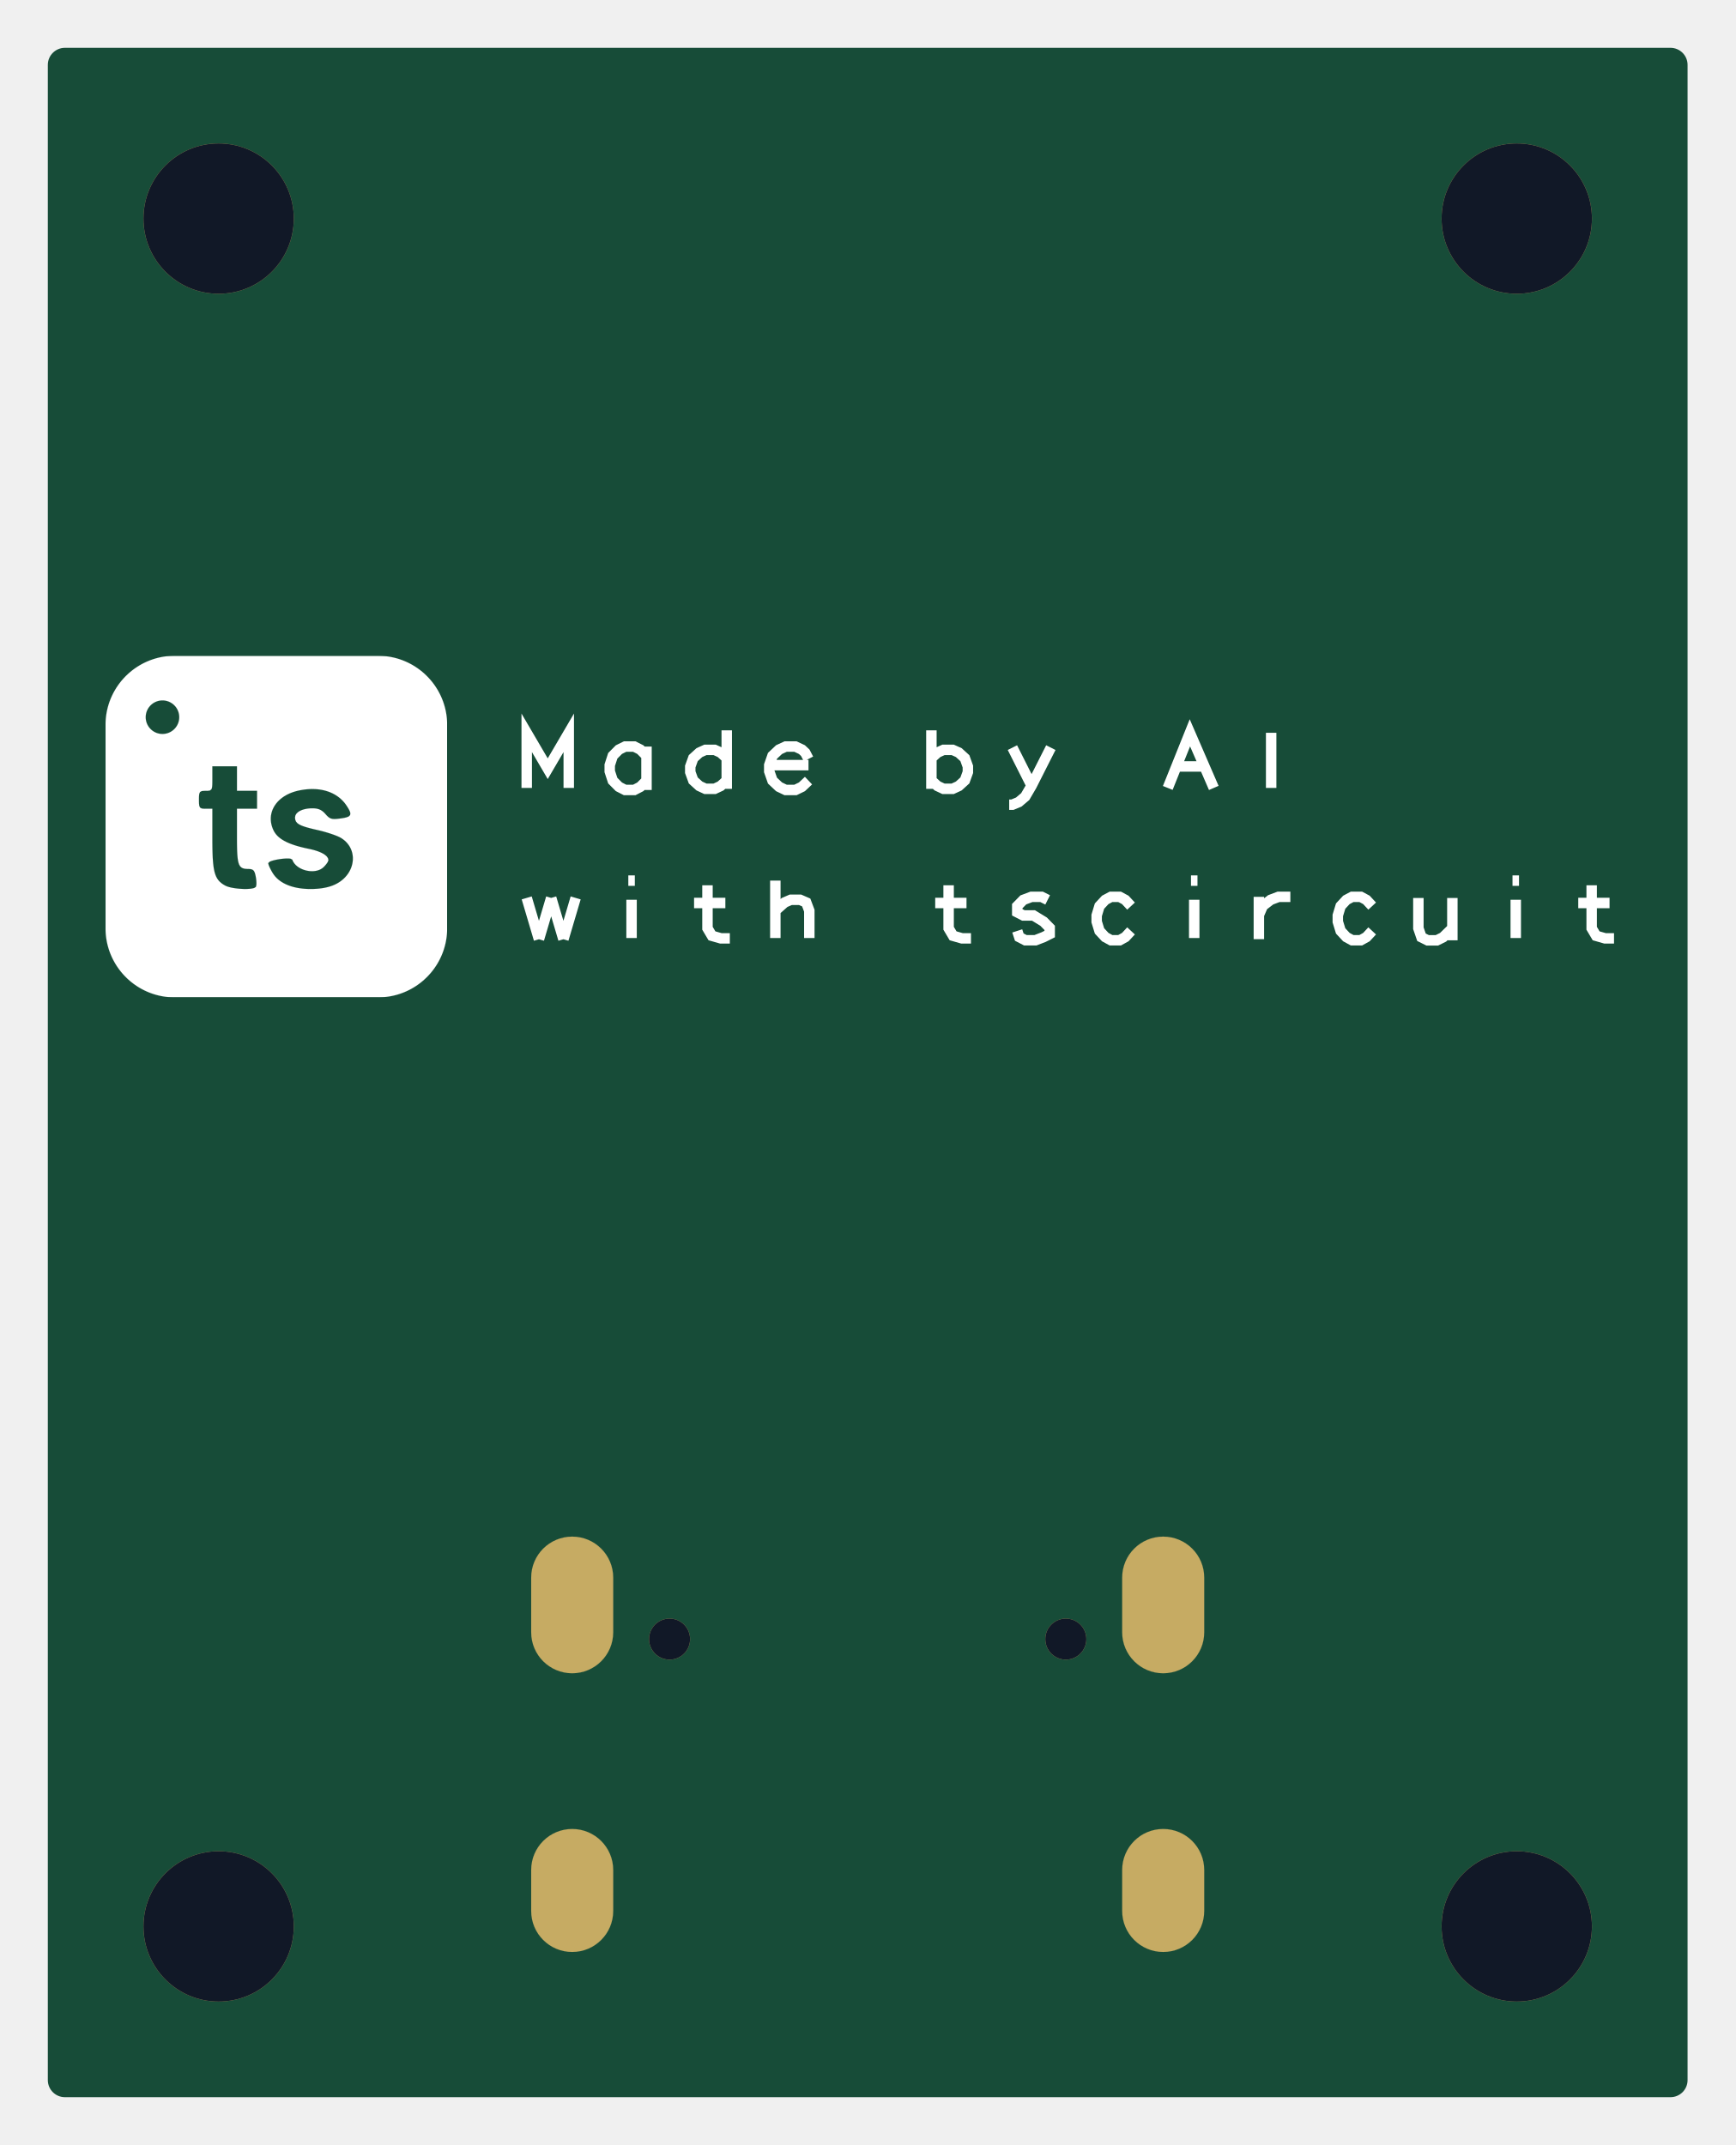
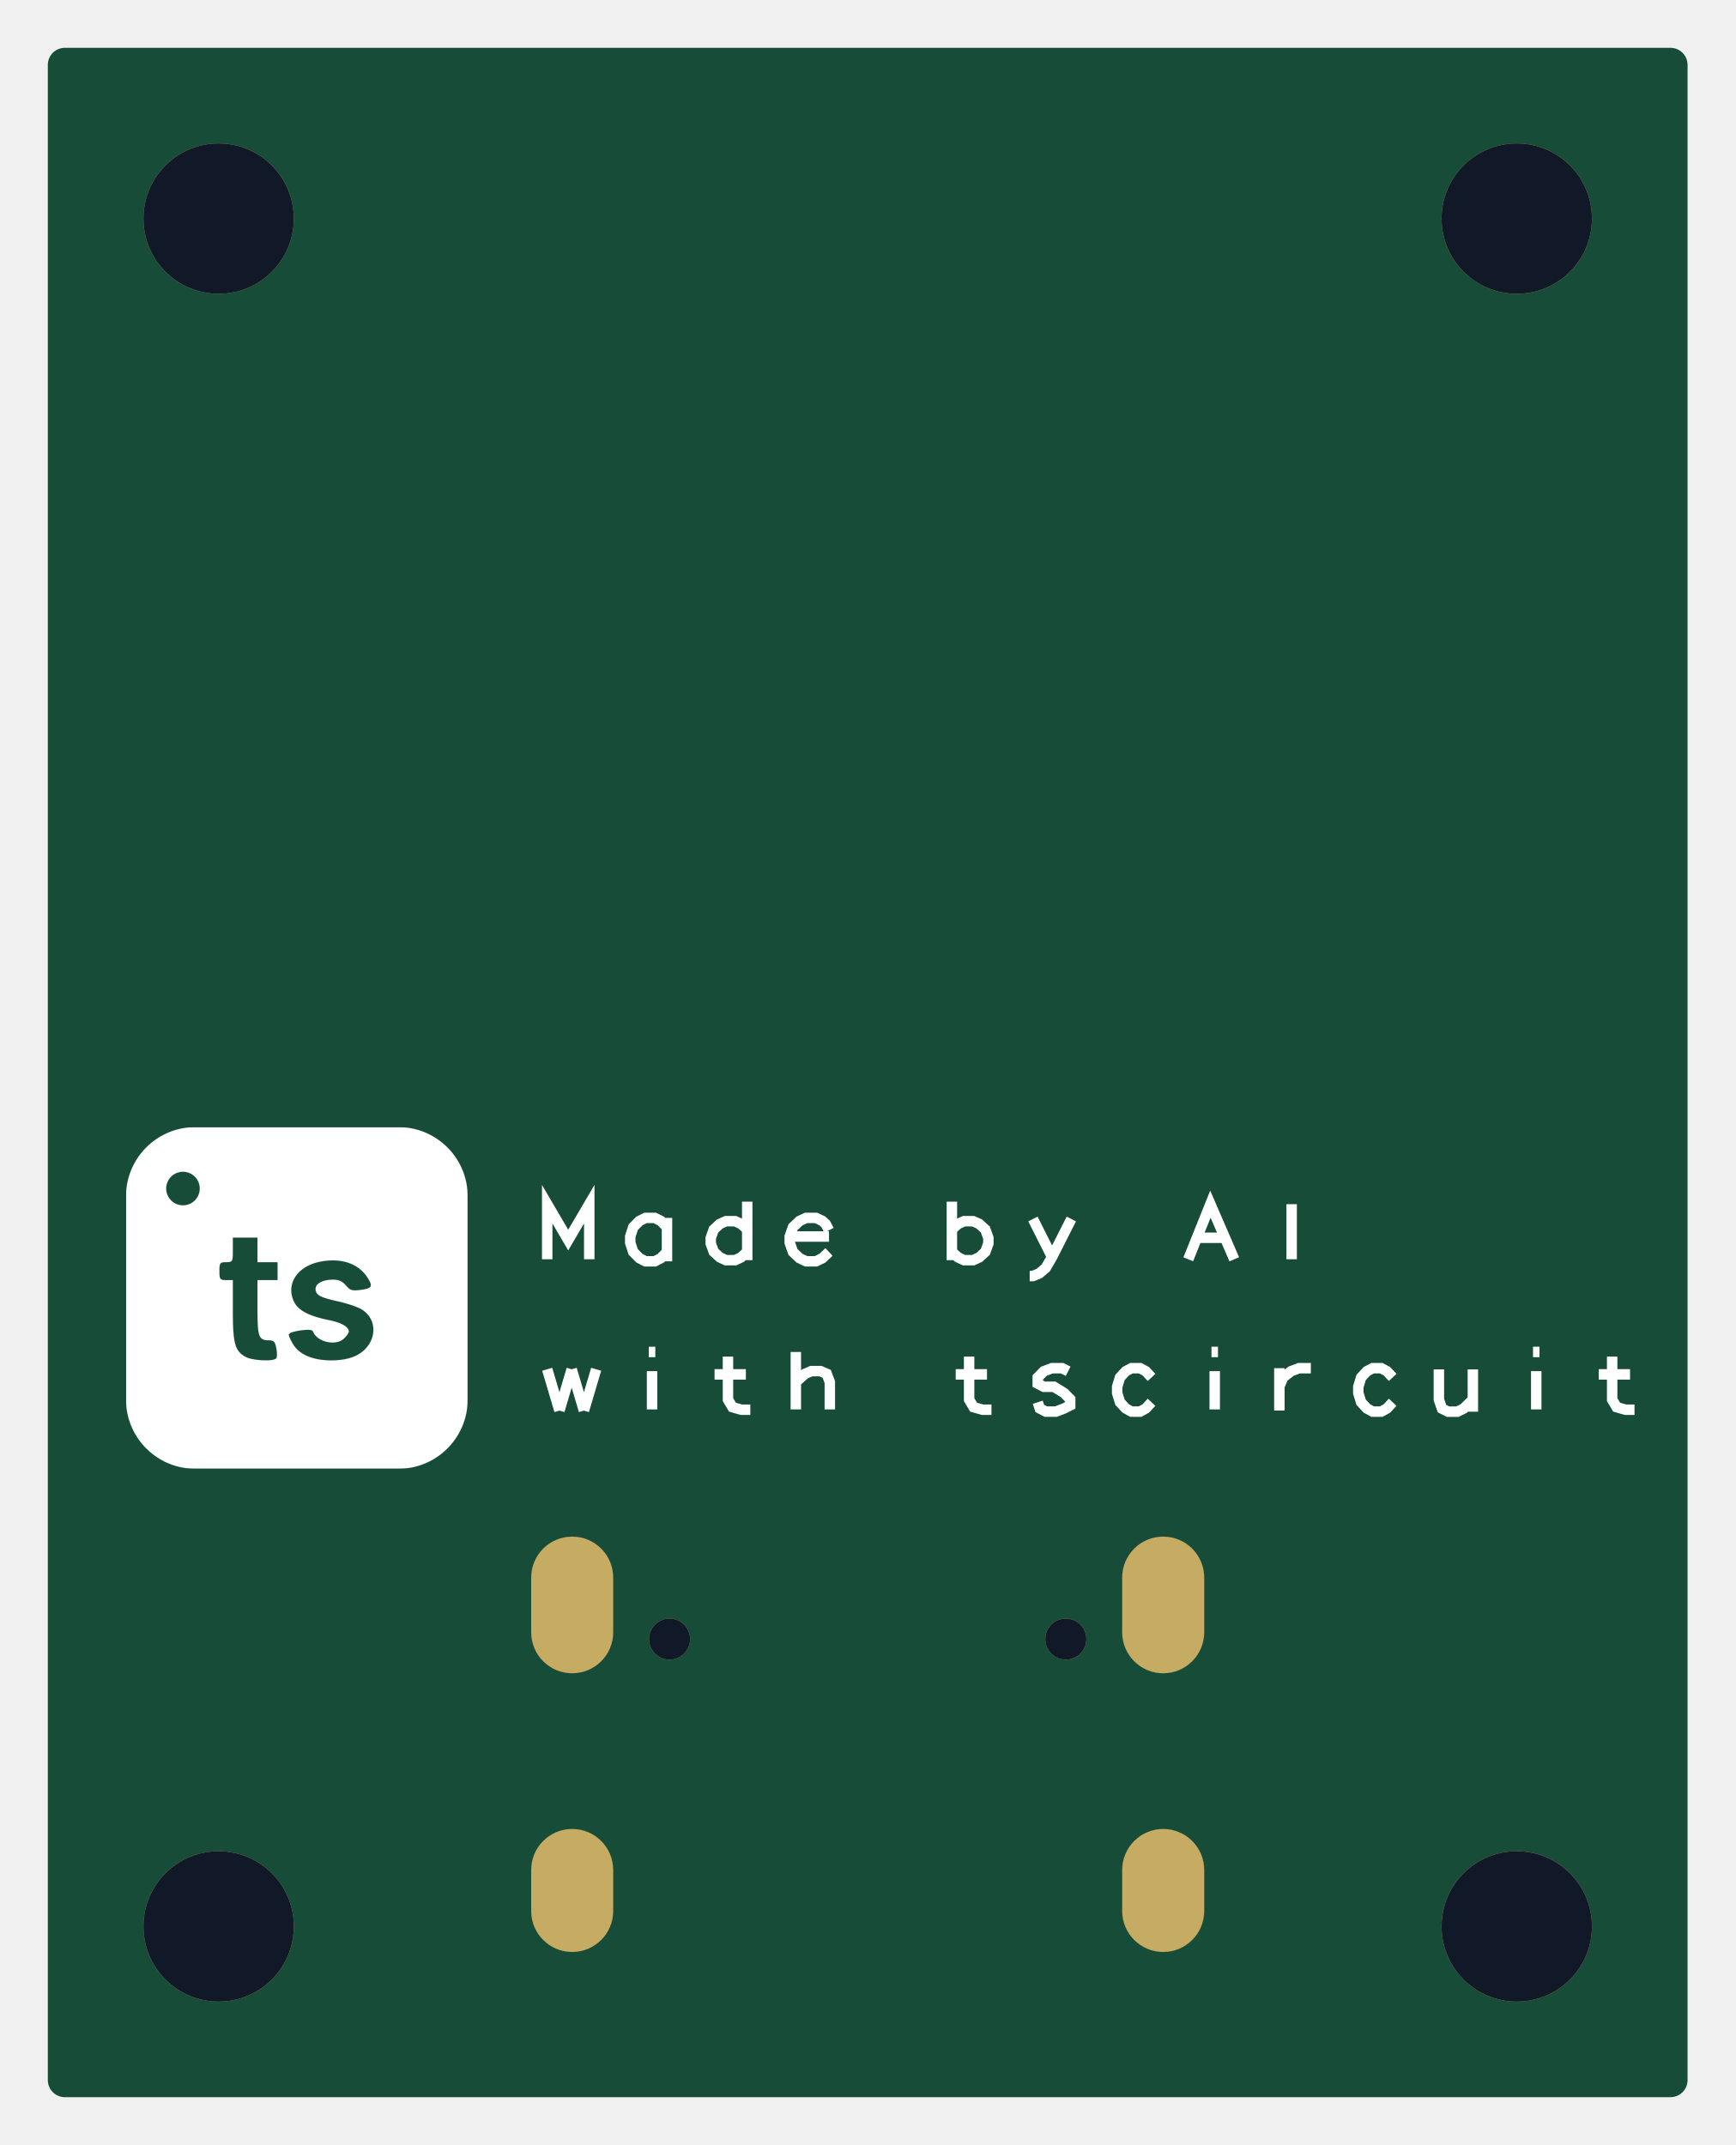
<svg xmlns="http://www.w3.org/2000/svg" xmlns:xlink="http://www.w3.org/1999/xlink" viewBox="-12700 -15700 25400 31400">
  <rect x="-12000" y="-15000" width="24000" height="30000" rx="250" fill="#174c38" />
  <g transform="scale(-1 1)">
    <g color="#c6ab63">
      <defs>
        <circle cx="0" cy="0" r="300" id="button-B_Mask-gbr_pad-11" />
        <rect x="-599.999" y="-899.998" width="1199.998" height="1799.996" rx="599.999" ry="599.999" id="button-B_Mask-gbr_pad-12" />
        <rect x="-599.999" y="-999.998" width="1199.998" height="1999.996" rx="599.999" ry="599.999" id="button-B_Mask-gbr_pad-14" />
        <circle cx="0" cy="0" r="1100" id="button-B_Mask-gbr_pad-20" />
      </defs>
-       <g transform="scale(1,-1)" fill="currentColor" stroke="currentColor">
+       <g transform="translate(0,0) scale(1,-1)" fill="currentColor" stroke="currentColor">
        <use xlink:href="#button-B_Mask-gbr_pad-11" x="-2899.918" y="-8294.433" />
        <use xlink:href="#button-B_Mask-gbr_pad-11" x="2899.918" y="-8294.433" />
        <use xlink:href="#button-B_Mask-gbr_pad-12" x="4325.112" y="-11974.131" />
        <use xlink:href="#button-B_Mask-gbr_pad-14" x="4325.112" y="-7794.307" />
        <use xlink:href="#button-B_Mask-gbr_pad-14" x="-4325.112" y="-7794.307" />
        <use xlink:href="#button-B_Mask-gbr_pad-12" x="-4325.112" y="-11974.131" />
        <use xlink:href="#button-B_Mask-gbr_pad-20" x="-9500" y="-12500" />
        <use xlink:href="#button-B_Mask-gbr_pad-20" x="-9500" y="12500" />
        <use xlink:href="#button-B_Mask-gbr_pad-20" x="9500" y="-12500" />
        <use xlink:href="#button-B_Mask-gbr_pad-20" x="9500" y="12500" />
      </g>
    </g>
    <g color="white">
      <defs>
        <mask id="button-B_SilkScreen-gbr_clear-1" fill="#000" stroke="#000">
          <g>
-             <rect x="6155.4" y="1100" width="5000" height="5000" fill="#fff" />
-             <path d="M 10567.165 5201.307 10566.64 5217.337 10565.068 5233.299 10562.455 5249.123 10558.813 5264.743 10554.157 5280.091 10548.508 5295.102 10541.888 5309.711 10534.328 5323.856 10525.858 5337.476 10516.516 5350.513 10506.341 5362.912 10495.377 5374.618 10483.671 5385.582 10471.273 5395.757 10458.236 5405.099 10444.616 5413.568 10430.471 5421.129 10415.862 5427.748 10400.851 5433.398 10385.503 5438.054 10369.883 5441.696 10354.058 5444.308 10338.097 5445.88 10322.067 5446.405 10306.036 5445.88 10290.075 5444.308 10274.25 5441.696 10258.631 5438.054 10243.282 5433.398 10228.272 5427.748 10213.663 5421.129 10199.518 5413.568 10185.897 5405.099 10172.86 5395.757 10160.462 5385.582 10148.756 5374.618 10137.792 5362.912 10127.617 5350.513 10118.275 5337.476 10109.806 5323.856 10102.245 5309.711 10095.626 5295.102 10089.976 5280.091 10085.32 5264.743 10081.678 5249.123 10079.065 5233.299 10077.493 5217.337 10076.969 5201.307 10077.493 5185.277 10079.065 5169.315 10081.678 5153.491 10085.32 5137.871 10089.976 5122.523 10095.626 5107.512 10102.245 5092.903 10109.806 5078.758 10118.275 5065.138 10127.617 5052.101 10137.792 5039.703 10148.756 5027.997 10160.462 5017.033 10172.86 5006.858 10185.897 4997.516 10199.518 4989.046 10213.663 4981.485 10228.272 4974.866 10243.282 4969.216 10258.631 4964.561 10274.25 4960.919 10290.075 4958.306 10306.036 4956.734 10322.067 4956.209 10338.097 4956.734 10354.058 4958.306 10369.883 4960.919 10385.503 4964.561 10400.851 4969.216 10415.862 4974.866 10430.471 4981.485 10444.616 4989.046 10458.236 4997.516 10471.273 5006.858 10483.671 5017.033 10495.377 5027.997 10506.341 5039.703 10516.516 5052.101 10525.858 5065.138 10534.328 5078.758 10541.888 5092.903 10548.508 5107.512 10554.157 5122.523 10558.813 5137.871 10562.455 5153.491 10565.068 5169.315 10566.64 5185.277 10567.165 5201.307" />
-             <path d="M 9787.675 3992.245 9787.507 4021.216 9786.56 4050.17 9783.266 4078.932 9772.203 4105.385 9747.341 4119.195 9718.598 4122.495 9689.632 4122.964 9658.233 4123.362 9627.211 4127.643 9603.705 4147.085 9595.419 4177.227 9592.774 4208.509 9591.883 4239.899 9591.631 4271.302 9591.596 4302.706 9591.596 4482.441 9232.119 4482.441 9232.119 4122.964 8938.001 4122.964 8938.001 3861.526 9232.119 3861.526 9232.119 3459.569 9232.086 3427.381 9231.973 3395.193 9231.752 3363.006 9231.389 3330.821 9230.837 3298.638 9230.034 3266.46 9228.894 3234.293 9227.295 3202.145 9225.057 3170.036 9221.901 3138.005 9217.378 3106.14 9210.706 3074.662 9200.464 3044.18 9184.222 3016.504 9159.893 2995.725 9129.841 2984.527 9097.985 2980.143 9065.818 2979.173 9035.528 2977.742 9006.302 2970.13 8983.664 2950.474 8970.65 2923.169 8962.526 2893.95 8956.393 2864.239 8951.689 2834.881 8948.515 2805.319 8947.027 2775.626 8947.897 2745.917 8954.688 2717.19 8980.238 2701.06 9010.088 2693.78 9040.574 2689.769 9071.253 2687.64 9101.996 2686.839 9132.75 2687.096 9163.482 2688.271 9194.17 2690.299 9224.791 2693.165 9255.318 2696.905 9285.711 2701.606 9315.908 2707.431 9345.796 2714.67 9375.135 2723.869 9403.276 2736.209 9431.341 2752.578 9458.033 2771.093 9482.638 2792.293 9504.379 2816.413 9522.72 2843.21 9537.608 2872.075 9549.415 2902.338 9558.691 2933.475 9565.976 2965.14 9571.714 2997.123 9576.252 3029.299 9579.851 3061.595 9582.709 3093.965 9584.975 3126.382 9586.766 3158.828 9588.169 3191.294 9589.255 3223.772 9590.081 3256.258 9590.69 3288.748 9591.119 3321.242 9591.397 3353.737 9591.549 3386.233 9591.596 3418.729 9591.596 3861.526 9689.632 3861.526 9718.598 3861.995 9747.341 3865.295 9772.202 3879.106 9783.266 3905.559 9786.56 3934.32 9787.507 3963.274 9787.675 3992.245" />
-             <path d="M 8774.482 3064.833 8753.117 3085.444 8724.39 3096.933 8694.676 3105.626 8664.539 3112.73 8634.151 3118.676 8603.588 3123.641 8572.888 3127.674 8542.074 3130.716 8511.167 3132.577 8480.209 3132.796 8449.39 3130.063 8422.825 3116.644 8410.05 3087.353 8392.542 3060.61 8371.247 3036.762 8347.03 3015.879 8320.589 2997.886 8292.455 2982.669 8263.03 2970.127 8232.622 2960.198 8201.484 2952.875 8169.838 2948.209 8137.907 2946.319 8105.94 2947.397 8074.25 2951.711 8043.26 2959.598 8013.56 2971.434 7985.951 2987.542 7961.429 3008.033 7940.478 3030.417 7921.061 3054.145 7903.716 3079.416 7892.253 3107.556 7899.725 3138.178 7918.056 3164.024 7941.843 3185.068 7968.398 3202.532 7996.526 3217.35 8025.639 3230.133 8055.418 3241.283 8085.67 3251.079 8116.272 3259.721 8147.142 3267.354 8178.22 3274.092 8209.4 3280.602 8240.496 3287.498 8271.494 3294.822 8302.376 3302.624 8333.117 3310.96 8363.689 3319.899 8394.053 3329.518 8424.162 3339.908 8453.953 3351.176 8483.345 3363.447 8512.23 3376.866 8540.466 3391.598 8567.867 3407.829 8594.187 3425.757 8619.114 3445.574 8642.263 3467.436 8663.201 3491.422 8681.492 3517.479 8696.782 3545.402 8709.446 3574.591 8719.909 3604.64 8727.974 3635.417 8733.467 3666.754 8736.238 3698.449 8736.181 3730.263 8733.243 3761.941 8727.425 3793.218 8718.789 3823.838 8707.448 3853.563 8693.557 3882.185 8677.3 3909.535 8658.882 3935.478 8638.509 3959.919 8616.391 3982.792 8592.725 4004.061 8567.699 4023.712 8541.485 4041.749 8514.24 4058.189 8486.106 4073.058 8457.213 4086.392 8427.676 4098.231 8397.596 4108.616 8367.066 4117.593 8336.168 4125.209 8305.209 4131.661 8274.069 4137.174 8242.771 4141.708 8211.342 4145.217 8179.812 4147.654 8148.216 4148.97 8116.592 4149.116 8084.987 4148.038 8053.451 4145.684 8022.044 4142 7990.829 4136.933 7959.882 4130.432 7929.284 4122.448 7899.126 4112.937 7869.506 4101.864 7840.532 4089.199 7812.315 4074.925 7784.974 4059.039 7758.628 4041.554 7733.393 4022.499 7709.385 4001.922 7686.706 3979.887 7665.449 3956.477 7645.692 3931.789 7627.492 3905.931 7611.08 3880.407 7595.579 3854.321 7581.897 3827.247 7572.542 3798.452 7575.569 3768.785 7597.05 3748 7625.093 3736.559 7654.522 3729.192 7684.37 3723.732 7714.387 3719.278 7745.076 3715.317 7775.86 3712.194 7806.766 3710.858 7837.579 3713.27 7867.025 3722.457 7892.948 3739.215 7915.442 3760.435 7936.109 3783.461 7957.23 3806.02 7980.625 3826.197 8006.606 3842.892 8034.929 3855.195 8064.819 3862.981 8095.462 3866.944 8126.348 3868.062 8157.953 3867.183 8189.451 3864.445 8220.702 3859.657 8251.509 3852.56 8281.573 3842.795 8310.404 3829.854 8337.137 3813.028 8360.146 3791.434 8376.492 3764.521 8382.449 3733.66 8379.456 3702.643 8368.101 3673.716 8347.912 3650.062 8322.467 3632.052 8294.634 3617.942 8265.682 3606.274 8236.143 3596.172 8206.265 3587.118 8176.174 3578.794 8145.944 3570.994 8115.616 3563.58 8085.22 3556.453 8054.773 3549.546 8025.176 3542.654 7995.694 3535.287 7966.324 3527.484 7937.067 3519.267 7907.928 3510.644 7878.914 3501.609 7850.04 3492.135 7821.329 3482.176 7792.824 3471.645 7764.599 3460.387 7736.814 3448.086 7709.942 3433.922 7683.401 3416.408 7658.339 3396.839 7635.007 3375.237 7613.658 3351.674 7594.534 3326.274 7577.849 3299.209 7563.782 3270.695 7552.468 3240.981 7543.992 3210.337 7538.393 3179.039 7535.666 3147.36 7535.774 3115.564 7538.648 3083.898 7544.201 3052.59 7552.33 3021.849 7562.92 2991.866 7575.847 2962.814 7590.98 2934.847 7608.185 2908.104 7627.321 2882.707 7648.244 2858.761 7670.808 2836.352 7694.863 2815.553 7720.26 2796.416 7746.852 2778.976 7774.495 2763.252 7803.047 2749.248 7833.152 2736.706 7863.935 2725.928 7895.232 2716.749 7926.919 2709.019 7958.9 2702.609 7991.099 2697.406 8023.459 2693.314 8055.932 2690.246 8088.481 2688.13 8121.075 2686.902 8153.691 2686.503 8185.111 2686.903 8216.509 2688.13 8247.861 2690.231 8279.138 2693.256 8310.304 2697.257 8341.32 2702.294 8372.136 2708.431 8402.697 2715.736 8432.933 2724.283 8462.765 2734.148 8492.097 2745.412 8520.815 2758.158 8548.788 2772.464 8575.862 2788.407 8601.86 2806.047 8626.586 2825.428 8649.827 2846.566 8671.361 2869.44 8690.968 2893.984 8708.449 2920.085 8724.603 2947.695 8739.77 2975.86 8753.837 3004.589 8766.334 3034.03 8774.482 3064.833" />
+             <rect x="5855.4" y="800" width="5000" height="5000" fill="#fff" />
+             <path d="M 10267.165 4901.307 10266.64 4917.337 10265.068 4933.299 10262.455 4949.123 10258.813 4964.743 10254.157 4980.091 10248.508 4995.102 10241.888 5009.711 10234.328 5023.856 10225.858 5037.476 10216.516 5050.513 10206.341 5062.912 10195.377 5074.618 10183.671 5085.582 10171.273 5095.757 10158.236 5105.099 10144.616 5113.568 10130.471 5121.129 10115.862 5127.748 10100.851 5133.398 10085.503 5138.054 10069.883 5141.696 10054.058 5144.308 10038.097 5145.88 10022.067 5146.405 10006.036 5145.88 9990.075 5144.308 9974.25 5141.696 9958.631 5138.054 9943.282 5133.398 9928.272 5127.748 9913.663 5121.129 9899.518 5113.568 9885.897 5105.099 9872.86 5095.757 9860.462 5085.582 9848.756 5074.618 9837.792 5062.912 9827.617 5050.513 9818.275 5037.476 9809.806 5023.856 9802.245 5009.711 9795.626 4995.102 9789.976 4980.091 9785.32 4964.743 9781.678 4949.123 9779.065 4933.299 9777.493 4917.337 9776.969 4901.307 9777.493 4885.277 9779.065 4869.315 9781.678 4853.491 9785.32 4837.871 9789.976 4822.523 9795.626 4807.512 9802.245 4792.903 9809.806 4778.758 9818.275 4765.138 9827.617 4752.101 9837.792 4739.703 9848.756 4727.997 9860.462 4717.033 9872.86 4706.858 9885.897 4697.516 9899.518 4689.046 9913.663 4681.485 9928.272 4674.866 9943.282 4669.216 9958.631 4664.561 9974.25 4660.919 9990.075 4658.306 10006.036 4656.734 10022.067 4656.209 10038.097 4656.734 10054.058 4658.306 10069.883 4660.919 10085.503 4664.561 10100.851 4669.216 10115.862 4674.866 10130.471 4681.485 10144.616 4689.046 10158.236 4697.516 10171.273 4706.858 10183.671 4717.033 10195.377 4727.997 10206.341 4739.703 10216.516 4752.101 10225.858 4765.138 10234.328 4778.758 10241.888 4792.903 10248.508 4807.512 10254.157 4822.523 10258.813 4837.871 10262.455 4853.491 10265.068 4869.315 10266.64 4885.277 10267.165 4901.307" />
+             <path d="M 9487.675 3692.245 9487.507 3721.216 9486.56 3750.17 9483.266 3778.932 9472.203 3805.385 9447.341 3819.195 9418.598 3822.495 9389.632 3822.964 9358.233 3823.362 9327.211 3827.643 9303.705 3847.085 9295.419 3877.227 9292.774 3908.509 9291.883 3939.899 9291.631 3971.302 9291.596 4002.706 9291.596 4182.441 8932.119 4182.441 8932.119 3822.964 8638.001 3822.964 8638.001 3561.526 8932.119 3561.526 8932.119 3159.569 8932.086 3127.381 8931.973 3095.193 8931.752 3063.006 8931.389 3030.821 8930.837 2998.638 8930.034 2966.46 8928.894 2934.293 8927.295 2902.145 8925.057 2870.036 8921.901 2838.005 8917.378 2806.14 8910.706 2774.662 8900.464 2744.18 8884.222 2716.504 8859.893 2695.725 8829.841 2684.527 8797.985 2680.143 8765.818 2679.173 8735.528 2677.742 8706.302 2670.13 8683.664 2650.474 8670.65 2623.169 8662.526 2593.95 8656.393 2564.239 8651.689 2534.881 8648.515 2505.319 8647.027 2475.626 8647.897 2445.917 8654.688 2417.19 8680.238 2401.06 8710.088 2393.78 8740.574 2389.769 8771.253 2387.64 8801.996 2386.839 8832.75 2387.096 8863.482 2388.271 8894.17 2390.299 8924.791 2393.165 8955.318 2396.905 8985.711 2401.606 9015.908 2407.431 9045.796 2414.67 9075.135 2423.869 9103.276 2436.209 9131.341 2452.578 9158.033 2471.093 9182.638 2492.293 9204.379 2516.413 9222.72 2543.21 9237.608 2572.075 9249.415 2602.338 9258.691 2633.475 9265.976 2665.14 9271.714 2697.123 9276.252 2729.299 9279.851 2761.595 9282.709 2793.965 9284.975 2826.382 9286.766 2858.828 9288.169 2891.294 9289.255 2923.772 9290.081 2956.258 9290.69 2988.748 9291.119 3021.242 9291.397 3053.737 9291.549 3086.233 9291.596 3118.729 9291.596 3561.526 9389.632 3561.526 9418.598 3561.995 9447.341 3565.295 9472.202 3579.106 9483.266 3605.559 9486.56 3634.32 9487.507 3663.274 9487.675 3692.245" />
+             <path d="M 8474.482 2764.833 8453.117 2785.444 8424.39 2796.933 8394.676 2805.626 8364.539 2812.73 8334.151 2818.676 8303.588 2823.641 8272.888 2827.674 8242.074 2830.716 8211.167 2832.577 8180.209 2832.796 8149.39 2830.063 8122.825 2816.644 8110.05 2787.353 8092.542 2760.61 8071.247 2736.762 8047.03 2715.879 8020.589 2697.886 7992.455 2682.669 7963.03 2670.127 7932.622 2660.198 7901.484 2652.875 7869.838 2648.209 7837.907 2646.319 7805.94 2647.397 7774.25 2651.711 7743.26 2659.598 7713.56 2671.434 7685.951 2687.542 7661.429 2708.033 7640.478 2730.417 7621.061 2754.145 7603.716 2779.416 7592.253 2807.556 7599.725 2838.178 7618.056 2864.024 7641.843 2885.068 7668.398 2902.532 7696.526 2917.35 7725.639 2930.133 7755.418 2941.283 7785.67 2951.079 7816.272 2959.721 7847.142 2967.354 7878.22 2974.092 7909.4 2980.602 7940.496 2987.498 7971.494 2994.822 8002.376 3002.624 8033.117 3010.96 8063.689 3019.899 8094.053 3029.518 8124.162 3039.908 8153.953 3051.176 8183.345 3063.447 8212.23 3076.866 8240.466 3091.598 8267.867 3107.829 8294.187 3125.757 8319.114 3145.574 8342.263 3167.436 8363.201 3191.422 8381.492 3217.479 8396.782 3245.402 8409.446 3274.591 8419.909 3304.64 8427.974 3335.417 8433.467 3366.754 8436.238 3398.449 8436.181 3430.263 8433.243 3461.941 8427.425 3493.218 8418.789 3523.838 8407.448 3553.563 8393.557 3582.185 8377.3 3609.535 8358.882 3635.478 8338.509 3659.919 8316.391 3682.792 8292.725 3704.061 8267.699 3723.712 8241.485 3741.749 8214.24 3758.189 8186.106 3773.058 8157.213 3786.392 8127.676 3798.231 8097.596 3808.616 8067.066 3817.593 8036.168 3825.209 8005.209 3831.661 7974.069 3837.174 7942.771 3841.708 7911.342 3845.217 7879.812 3847.654 7848.216 3848.97 7816.592 3849.116 7784.987 3848.038 7753.451 3845.684 7722.044 3842 7690.829 3836.933 7659.882 3830.432 7629.284 3822.448 7599.126 3812.937 7569.506 3801.864 7540.532 3789.199 7512.315 3774.925 7484.974 3759.039 7458.628 3741.554 7433.393 3722.499 7409.385 3701.922 7386.706 3679.887 7365.449 3656.477 7345.692 3631.789 7327.492 3605.931 7311.08 3580.407 7295.579 3554.321 7281.897 3527.247 7272.542 3498.452 7275.569 3468.785 7297.05 3448 7325.093 3436.559 7354.522 3429.192 7384.37 3423.732 7414.387 3419.278 7445.076 3415.317 7475.86 3412.194 7506.766 3410.858 7537.579 3413.27 7567.025 3422.457 7592.948 3439.215 7615.442 3460.435 7636.109 3483.461 7657.23 3506.02 7680.625 3526.197 7706.606 3542.892 7734.929 3555.195 7764.819 3562.981 7795.462 3566.944 7826.348 3568.062 7857.953 3567.183 7889.451 3564.445 7920.702 3559.657 7951.509 3552.56 7981.573 3542.795 8010.404 3529.854 8037.137 3513.028 8060.146 3491.434 8076.492 3464.521 8082.449 3433.66 8079.456 3402.643 8068.101 3373.716 8047.912 3350.062 8022.467 3332.052 7994.634 3317.942 7965.682 3306.274 7936.143 3296.172 7906.265 3287.118 7876.174 3278.794 7845.944 3270.994 7815.616 3263.58 7785.22 3256.453 7754.773 3249.546 7725.176 3242.654 7695.694 3235.287 7666.324 3227.484 7637.067 3219.267 7607.928 3210.644 7578.914 3201.609 7550.04 3192.135 7521.329 3182.176 7492.824 3171.645 7464.599 3160.387 7436.814 3148.086 7409.942 3133.922 7383.401 3116.408 7358.339 3096.839 7335.007 3075.237 7313.658 3051.674 7294.534 3026.274 7277.849 2999.209 7263.782 2970.695 7252.468 2940.981 7243.992 2910.337 7238.393 2879.039 7235.666 2847.36 7235.774 2815.564 7238.648 2783.898 7244.201 2752.59 7252.33 2721.849 7262.92 2691.866 7275.847 2662.814 7290.98 2634.847 7308.185 2608.104 7327.321 2582.707 7348.244 2558.761 7370.808 2536.352 7394.863 2515.553 7420.26 2496.416 7446.852 2478.976 7474.495 2463.252 7503.047 2449.248 7533.152 2436.706 7563.935 2425.928 7595.232 2416.749 7626.919 2409.019 7658.9 2402.609 7691.099 2397.406 7723.459 2393.314 7755.932 2390.246 7788.481 2388.13 7821.075 2386.902 7853.691 2386.503 7885.111 2386.903 7916.509 2388.13 7947.861 2390.231 7979.138 2393.256 8010.304 2397.257 8041.32 2402.294 8072.136 2408.431 8102.697 2415.736 8132.933 2424.283 8162.765 2434.148 8192.097 2445.412 8220.815 2458.158 8248.788 2472.464 8275.862 2488.407 8301.86 2506.047 8326.586 2525.428 8349.827 2546.566 8371.361 2569.44 8390.968 2593.984 8408.449 2620.085 8424.603 2647.695 8439.77 2675.86 8453.837 2704.589 8466.334 2734.03 8474.482 2764.833" />
          </g>
        </mask>
      </defs>
-       <g transform="scale(1,-1)" fill="currentColor" stroke="currentColor">
+       <g transform="translate(0,6600) scale(1,-1)" fill="currentColor" stroke="currentColor">
        <g mask="url(#button-B_SilkScreen-gbr_clear-1)">
-           <path d="M 11155.4 5086.928 11154.889 5119.403 11153.353 5151.846 11150.788 5184.224 11147.191 5216.504 11142.562 5248.651 11136.901 5280.634 11130.214 5312.417 11122.505 5343.968 11113.781 5375.254 11104.051 5406.241 11093.324 5436.898 11081.613 5467.193 11068.931 5497.093 11055.291 5526.57 11040.709 5555.592 11025.202 5584.13 11008.787 5612.156 10991.481 5639.641 10973.305 5666.557 10954.277 5692.879 10934.418 5718.58 10913.749 5743.634 10892.292 5768.017 10870.069 5791.703 10847.103 5814.669 10823.417 5836.892 10799.034 5858.349 10773.98 5879.018 10748.279 5898.877 10721.957 5917.905 10695.041 5936.081 10667.556 5953.387 10639.53 5969.802 10610.992 5985.309 10581.97 5999.891 10552.493 6013.531 10522.593 6026.213 10492.298 6037.924 10461.641 6048.651 10430.654 6058.381 10399.368 6067.105 10367.817 6074.814 10336.034 6081.501 10304.051 6087.162 10271.904 6091.791 10239.624 6095.388 10207.246 6097.953 10174.803 6099.489 10142.328 6100 7168.472 6100 7135.997 6099.489 7103.554 6097.954 7071.176 6095.388 7038.896 6091.791 7006.749 6087.162 6974.766 6081.502 6942.983 6074.815 6911.432 6067.106 6880.146 6058.382 6849.158 6048.651 6818.502 6037.925 6788.207 6026.214 6758.306 6013.532 6728.83 5999.892 6699.807 5985.31 6671.269 5969.803 6643.244 5953.388 6615.758 5936.082 6588.842 5917.906 6562.52 5898.878 6536.819 5879.019 6511.764 5858.351 6487.382 5836.894 6463.696 5814.671 6440.729 5791.704 6418.506 5768.018 6397.049 5743.636 6376.381 5718.581 6356.522 5692.88 6337.494 5666.558 6319.318 5639.641 6302.012 5612.156 6285.597 5584.131 6270.09 5555.592 6255.508 5526.57 6241.869 5497.094 6229.186 5467.193 6217.475 5436.898 6206.749 5406.242 6197.019 5375.254 6188.295 5343.968 6180.586 5312.417 6173.898 5280.634 6168.238 5248.651 6163.609 5216.504 6160.012 5184.224 6157.446 5151.846 6155.911 5119.403 6155.4 5086.928 6155.4 2113.072 6155.911 2080.597 6157.446 2048.154 6160.012 2015.776 6163.609 1983.496 6168.238 1951.348 6173.898 1919.366 6180.585 1887.583 6188.294 1856.031 6197.018 1824.746 6206.748 1793.758 6217.475 1763.101 6229.185 1732.806 6241.868 1702.905 6255.507 1673.429 6270.089 1644.407 6285.596 1615.868 6302.011 1587.843 6319.316 1560.358 6337.493 1533.441 6356.521 1507.118 6376.379 1481.418 6397.048 1456.363 6418.505 1431.981 6440.728 1408.294 6463.694 1385.328 6487.381 1363.105 6511.763 1341.648 6536.818 1320.979 6562.518 1301.121 6588.841 1282.093 6615.758 1263.916 6643.243 1246.611 6671.268 1230.196 6699.807 1214.689 6728.829 1200.107 6758.305 1186.468 6788.206 1173.785 6818.501 1162.075 6849.158 1151.348 6880.146 1141.618 6911.431 1132.894 6942.983 1125.185 6974.766 1118.498 7006.748 1112.838 7038.896 1108.209 7071.176 1104.612 7103.554 1102.046 7135.997 1100.511 7168.472 1100 10142.328 1100 10174.803 1100.511 10207.246 1102.046 10239.624 1104.612 10271.904 1108.209 10304.051 1112.838 10336.034 1118.498 10367.817 1125.186 10399.368 1132.895 10430.654 1141.619 10461.642 1151.349 10492.298 1162.075 10522.593 1173.786 10552.494 1186.469 10581.97 1200.108 10610.992 1214.69 10639.531 1230.197 10667.556 1246.612 10695.041 1263.918 10721.958 1282.094 10748.28 1301.122 10773.981 1320.981 10799.036 1341.649 10823.418 1363.106 10847.104 1385.329 10870.071 1408.296 10892.294 1431.982 10913.751 1456.364 10934.419 1481.419 10954.278 1507.12 10973.306 1533.442 10991.482 1560.358 11008.788 1587.844 11025.203 1615.869 11040.71 1644.407 11055.292 1673.43 11068.932 1702.906 11081.614 1732.807 11093.325 1763.102 11104.051 1793.758 11113.782 1824.746 11122.506 1856.032 11130.215 1887.583 11136.902 1919.366 11142.562 1951.349 11147.191 1983.496 11150.788 2015.776 11153.354 2048.154 11154.889 2080.597 11155.4 2113.072 11155.4 5086.928" />
+           <path d="M 10855.4 4786.928 10854.889 4819.403 10853.353 4851.846 10850.788 4884.224 10847.191 4916.504 10842.562 4948.651 10836.901 4980.634 10830.214 5012.417 10822.505 5043.968 10813.781 5075.254 10804.051 5106.241 10793.324 5136.898 10781.613 5167.193 10768.931 5197.093 10755.291 5226.57 10740.709 5255.592 10725.202 5284.13 10708.787 5312.156 10691.481 5339.641 10673.305 5366.557 10654.277 5392.879 10634.418 5418.58 10613.749 5443.634 10592.292 5468.017 10570.069 5491.703 10547.103 5514.669 10523.417 5536.892 10499.034 5558.349 10473.98 5579.018 10448.279 5598.877 10421.957 5617.905 10395.041 5636.081 10367.556 5653.387 10339.53 5669.802 10310.992 5685.309 10281.97 5699.891 10252.493 5713.531 10222.593 5726.213 10192.298 5737.924 10161.641 5748.651 10130.654 5758.381 10099.368 5767.105 10067.817 5774.814 10036.034 5781.501 10004.051 5787.162 9971.904 5791.791 9939.624 5795.388 9907.246 5797.953 9874.803 5799.489 9842.328 5800 6868.472 5800 6835.997 5799.489 6803.554 5797.954 6771.176 5795.388 6738.896 5791.791 6706.749 5787.162 6674.766 5781.502 6642.983 5774.815 6611.432 5767.106 6580.146 5758.382 6549.158 5748.651 6518.502 5737.925 6488.207 5726.214 6458.306 5713.532 6428.83 5699.892 6399.807 5685.31 6371.269 5669.803 6343.244 5653.388 6315.758 5636.082 6288.842 5617.906 6262.52 5598.878 6236.819 5579.019 6211.764 5558.351 6187.382 5536.894 6163.696 5514.671 6140.729 5491.704 6118.506 5468.018 6097.049 5443.636 6076.381 5418.581 6056.522 5392.88 6037.494 5366.558 6019.318 5339.641 6002.012 5312.156 5985.597 5284.131 5970.09 5255.592 5955.508 5226.57 5941.869 5197.094 5929.186 5167.193 5917.475 5136.898 5906.749 5106.242 5897.019 5075.254 5888.295 5043.968 5880.586 5012.417 5873.898 4980.634 5868.238 4948.651 5863.609 4916.504 5860.012 4884.224 5857.446 4851.846 5855.911 4819.403 5855.4 4786.928 5855.4 1813.072 5855.911 1780.597 5857.446 1748.154 5860.012 1715.776 5863.609 1683.496 5868.238 1651.348 5873.898 1619.366 5880.585 1587.583 5888.294 1556.031 5897.018 1524.746 5906.748 1493.758 5917.475 1463.101 5929.185 1432.806 5941.868 1402.905 5955.507 1373.429 5970.089 1344.407 5985.596 1315.868 6002.011 1287.843 6019.316 1260.358 6037.493 1233.441 6056.521 1207.118 6076.379 1181.418 6097.048 1156.363 6118.505 1131.981 6140.728 1108.294 6163.694 1085.328 6187.381 1063.105 6211.763 1041.648 6236.818 1020.979 6262.518 1001.121 6288.841 982.093 6315.758 963.916 6343.243 946.611 6371.268 930.196 6399.807 914.689 6428.829 900.107 6458.305 886.468 6488.206 873.785 6518.501 862.075 6549.158 851.348 6580.146 841.618 6611.431 832.894 6642.983 825.185 6674.766 818.498 6706.748 812.838 6738.896 808.209 6771.176 804.612 6803.554 802.046 6835.997 800.511 6868.472 800 9842.328 800 9874.803 800.511 9907.246 802.046 9939.624 804.612 9971.904 808.209 10004.051 812.838 10036.034 818.498 10067.817 825.186 10099.368 832.895 10130.654 841.619 10161.642 851.349 10192.298 862.075 10222.593 873.786 10252.494 886.469 10281.97 900.108 10310.992 914.69 10339.531 930.197 10367.556 946.612 10395.041 963.918 10421.958 982.094 10448.28 1001.122 10473.981 1020.981 10499.036 1041.649 10523.418 1063.106 10547.104 1085.329 10570.071 1108.296 10592.294 1131.982 10613.751 1156.364 10634.419 1181.419 10654.278 1207.12 10673.306 1233.442 10691.482 1260.358 10708.788 1287.844 10725.203 1315.869 10740.71 1344.407 10755.292 1373.43 10768.932 1402.906 10781.614 1432.807 10793.325 1463.102 10804.051 1493.758 10813.782 1524.746 10822.506 1556.032 10830.215 1587.583 10836.902 1619.366 10842.562 1651.349 10847.191 1683.496 10850.788 1715.776 10853.354 1748.154 10854.889 1780.597 10855.4 1813.072 10855.4 4786.928" />
        </g>
-         <path d="M 4990.817 4165.726 4990.817 4972.515 4683.147 4447.135 4375.48 4972.515 4375.48 4165.726 M 3237.631 4771.47 3237.631 4135.982 M 3237.631 4635.949 3327.755 4726.733 3416.538 4771.47 3551.052 4771.47 3641.174 4726.733 3731.298 4635.949 3775.689 4499.116 3775.689 4408.332 3731.298 4272.814 3641.174 4182.029 3551.052 4135.982 3416.538 4135.982 3327.755 4182.029 3237.631 4272.814 M 2063.176 5009.122 2063.176 4152.618 M 2063.176 4601.543 2152.617 4683.058 2240.728 4723.225 2374.225 4723.225 2463.668 4683.058 2553.113 4601.543 2597.166 4478.68 2597.166 4397.163 2553.113 4275.481 2463.668 4193.964 2374.225 4152.618 2240.728 4152.618 2152.617 4193.964 2063.176 4275.481 M 1441.015 4499.118 866.351 4499.118 M 866.351 4589.9 913.761 4680.685 962.607 4726.733 1057.427 4771.47 1201.093 4771.47 1297.348 4726.733 1393.604 4635.951 1441.015 4499.118 1441.015 4408.332 1393.604 4272.815 1297.348 4182.029 1201.093 4135.982 1057.427 4135.982 962.607 4182.029 866.351 4272.815 M -932.298 5009.122 -932.298 4152.618 M -932.298 4601.543 -1021.741 4683.058 -1109.852 4723.225 -1243.346 4723.225 -1332.794 4683.058 -1422.238 4601.543 -1466.289 4478.68 -1466.289 4397.163 -1422.238 4275.481 -1332.794 4193.964 -1243.346 4152.618 -1109.852 4152.618 -1021.741 4193.964 -932.298 4275.481 M -2118.256 4755.781 -2398.637 4198.444 M -2680.546 4755.781 -2398.637 4198.444 -2305.683 4039.206 -2211.97 3959.587 -2118.256 3920.352 -2071.018 3920.352 M -4392.038 4165.726 -4715.851 4972.515 -5065.481 4165.726 M -4555.348 4480.42 -4886.46 4480.42 M -5905.247 4972.515 -5905.247 4165.726" fill="none" stroke-width="153" />
-         <path d="M 4990.819 2555.781 4811.71 1950.554 M 4632.6 2555.781 4811.71 1950.554 M 4632.6 2555.781 4453.487 1950.554 M 4274.377 2555.781 4453.487 1950.554 M 3503.709 2809.122 3408.509 2809.122 M 3456.167 2528.454 3456.167 1968.288 M 2345.064 2740.556 2345.064 2111.407 2279.625 2001.006 2148.739 1963.491 2017.856 1963.491 M 2541.387 2481.199 2083.297 2481.199 M 1351.825 2809.122 1351.825 1968.288 M 1351.825 2368.41 1216.289 2489.022 1125.519 2528.458 989.984 2528.458 899.828 2489.022 854.441 2368.41 854.441 1968.288 M -1184.401 2740.556 -1184.401 2111.407 -1249.841 2001.006 -1380.726 1963.491 -1511.61 1963.491 M -988.079 2481.199 -1446.168 2481.199 M -2634.023 2526.733 -2545.012 2571.47 -2396.661 2571.47 -2277.981 2526.733 -2188.972 2435.951 -2188.972 2345.167 -2277.981 2299.118 -2426.33 2299.118 -2574.68 2208.332 -2663.695 2117.549 -2663.695 2026.764 -2574.68 1982.029 -2455.999 1935.982 -2307.653 1935.982 -2218.642 1982.029 -2188.972 2072.815 M -3854.418 2435.951 -3770.133 2526.733 -3687.106 2571.47 -3561.307 2571.47 -3477.021 2526.733 -3392.738 2435.951 -3351.224 2299.118 -3351.224 2208.332 -3392.738 2072.815 -3477.021 1982.029 -3561.307 1935.982 -3687.106 1935.982 -3770.133 1982.029 -3854.418 2072.815 M -4731.709 2809.122 -4826.909 2809.122 M -4779.252 2528.454 -4779.252 1968.288 M -5725.409 2571.47 -5725.409 1951.653 M -5725.409 2305.835 -5783.007 2439.293 -5898.202 2527.838 -6013.396 2571.47 -6186.187 2571.47 M -7383.883 2435.951 -7299.598 2526.733 -7216.571 2571.47 -7090.772 2571.47 -7006.486 2526.733 -6922.204 2435.951 -6880.689 2299.118 -6880.689 2208.332 -6922.204 2072.815 -7006.486 1982.029 -7090.772 1935.982 -7216.571 1935.982 -7299.598 1982.029 -7383.883 2072.815 M -8060.082 2554.619 -8060.082 2111.901 -8105.468 1979.719 -8195.617 1934.805 -8331.154 1934.805 -8421.928 1979.719 -8557.467 2111.901 M -8557.467 2554.619 -8557.467 1934.805 M -9437.663 2809.122 -9532.863 2809.122 M -9485.206 2528.454 -9485.206 1968.288 M -10596.308 2740.556 -10596.308 2111.407 -10661.748 2001.006 -10792.633 1963.491 -10923.517 1963.491 M -10399.986 2481.199 -10858.075 2481.199" fill="none" stroke-width="153" />
+         <path d="M 4690.817 3865.726 4690.817 4672.515 4383.147 4147.135 4075.48 4672.515 4075.48 3865.726 M 2937.631 4471.47 2937.631 3835.982 M 2937.631 4335.949 3027.755 4426.733 3116.538 4471.47 3251.052 4471.47 3341.174 4426.733 3431.298 4335.949 3475.689 4199.116 3475.689 4108.332 3431.298 3972.814 3341.174 3882.029 3251.052 3835.982 3116.538 3835.982 3027.755 3882.029 2937.631 3972.814 M 1763.176 4709.122 1763.176 3852.618 M 1763.176 4301.543 1852.617 4383.058 1940.728 4423.225 2074.225 4423.225 2163.668 4383.058 2253.113 4301.543 2297.166 4178.68 2297.166 4097.163 2253.113 3975.481 2163.668 3893.964 2074.225 3852.618 1940.728 3852.618 1852.617 3893.964 1763.176 3975.481 M 1141.015 4199.118 566.351 4199.118 M 566.351 4289.9 613.761 4380.685 662.607 4426.733 757.427 4471.47 901.093 4471.47 997.348 4426.733 1093.604 4335.951 1141.015 4199.118 1141.015 4108.332 1093.604 3972.815 997.348 3882.029 901.093 3835.982 757.427 3835.982 662.607 3882.029 566.351 3972.815 M -1232.298 4709.122 -1232.298 3852.618 M -1232.298 4301.543 -1321.741 4383.058 -1409.852 4423.225 -1543.346 4423.225 -1632.794 4383.058 -1722.238 4301.543 -1766.289 4178.68 -1766.289 4097.163 -1722.238 3975.481 -1632.794 3893.964 -1543.346 3852.618 -1409.852 3852.618 -1321.741 3893.964 -1232.298 3975.481 M -2418.256 4455.781 -2698.637 3898.444 M -2980.546 4455.781 -2698.637 3898.444 -2605.683 3739.206 -2511.97 3659.587 -2418.256 3620.352 -2371.018 3620.352 M -4692.038 3865.726 -5015.851 4672.515 -5365.481 3865.726 M -4855.348 4180.42 -5186.46 4180.42 M -6205.247 4672.515 -6205.247 3865.726" fill="none" stroke-width="153" />
+         <path d="M 4690.819 2255.781 4511.71 1650.554 M 4332.6 2255.781 4511.71 1650.554 M 4332.6 2255.781 4153.487 1650.554 M 3974.377 2255.781 4153.487 1650.554 M 3203.709 2509.122 3108.509 2509.122 M 3156.167 2228.454 3156.167 1668.288 M 2045.064 2440.556 2045.064 1811.407 1979.625 1701.006 1848.739 1663.491 1717.856 1663.491 M 2241.387 2181.199 1783.297 2181.199 M 1051.825 2509.122 1051.825 1668.288 M 1051.825 2068.41 916.289 2189.022 825.519 2228.458 689.984 2228.458 599.828 2189.022 554.441 2068.41 554.441 1668.288 M -1484.401 2440.556 -1484.401 1811.407 -1549.841 1701.006 -1680.726 1663.491 -1811.61 1663.491 M -1288.079 2181.199 -1746.168 2181.199 M -2934.023 2226.733 -2845.012 2271.47 -2696.661 2271.47 -2577.981 2226.733 -2488.972 2135.951 -2488.972 2045.167 -2577.981 1999.118 -2726.33 1999.118 -2874.68 1908.332 -2963.695 1817.549 -2963.695 1726.764 -2874.68 1682.029 -2755.999 1635.982 -2607.653 1635.982 -2518.642 1682.029 -2488.972 1772.815 M -4154.418 2135.951 -4070.133 2226.733 -3987.106 2271.47 -3861.307 2271.47 -3777.021 2226.733 -3692.738 2135.951 -3651.224 1999.118 -3651.224 1908.332 -3692.738 1772.815 -3777.021 1682.029 -3861.307 1635.982 -3987.106 1635.982 -4070.133 1682.029 -4154.418 1772.815 M -5031.709 2509.122 -5126.909 2509.122 M -5079.252 2228.454 -5079.252 1668.288 M -6025.409 2271.47 -6025.409 1651.653 M -6025.409 2005.835 -6083.007 2139.293 -6198.202 2227.838 -6313.396 2271.47 -6486.187 2271.47 M -7683.883 2135.951 -7599.598 2226.733 -7516.571 2271.47 -7390.772 2271.47 -7306.486 2226.733 -7222.204 2135.951 -7180.689 1999.118 -7180.689 1908.332 -7222.204 1772.815 -7306.486 1682.029 -7390.772 1635.982 -7516.571 1635.982 -7599.598 1682.029 -7683.883 1772.815 M -8360.082 2254.619 -8360.082 1811.901 -8405.468 1679.719 -8495.617 1634.805 -8631.154 1634.805 -8721.928 1679.719 -8857.467 1811.901 M -8857.467 2254.619 -8857.467 1634.805 M -9737.663 2509.122 -9832.863 2509.122 M -9785.206 2228.454 -9785.206 1668.288 M -10896.308 2440.556 -10896.308 1811.407 -10961.748 1701.006 -11092.633 1663.491 -11223.517 1663.491 M -10699.986 2181.199 -11158.075 2181.199" fill="none" stroke-width="153" />
      </g>
    </g>
    <g color="#111827">
      <defs>
        <circle cx="0" cy="0" r="300" id="button-drill_npth-drl_pad-10" />
        <circle cx="0" cy="0" r="1100" id="button-drill_npth-drl_pad-11" />
      </defs>
-       <g transform="scale(1,-1)" fill="currentColor" stroke="currentColor">
+       <g transform="translate(0,0) scale(1,-1)" fill="currentColor" stroke="currentColor">
        <use xlink:href="#button-drill_npth-drl_pad-10" x="-2899.9" y="-8294.4" />
        <use xlink:href="#button-drill_npth-drl_pad-10" x="2899.9" y="-8294.4" />
        <use xlink:href="#button-drill_npth-drl_pad-11" x="-9500" y="-12500" />
        <use xlink:href="#button-drill_npth-drl_pad-11" x="-9500" y="12500" />
        <use xlink:href="#button-drill_npth-drl_pad-11" x="9500" y="-12500" />
        <use xlink:href="#button-drill_npth-drl_pad-11" x="9500" y="12500" />
      </g>
    </g>
  </g>
</svg>
